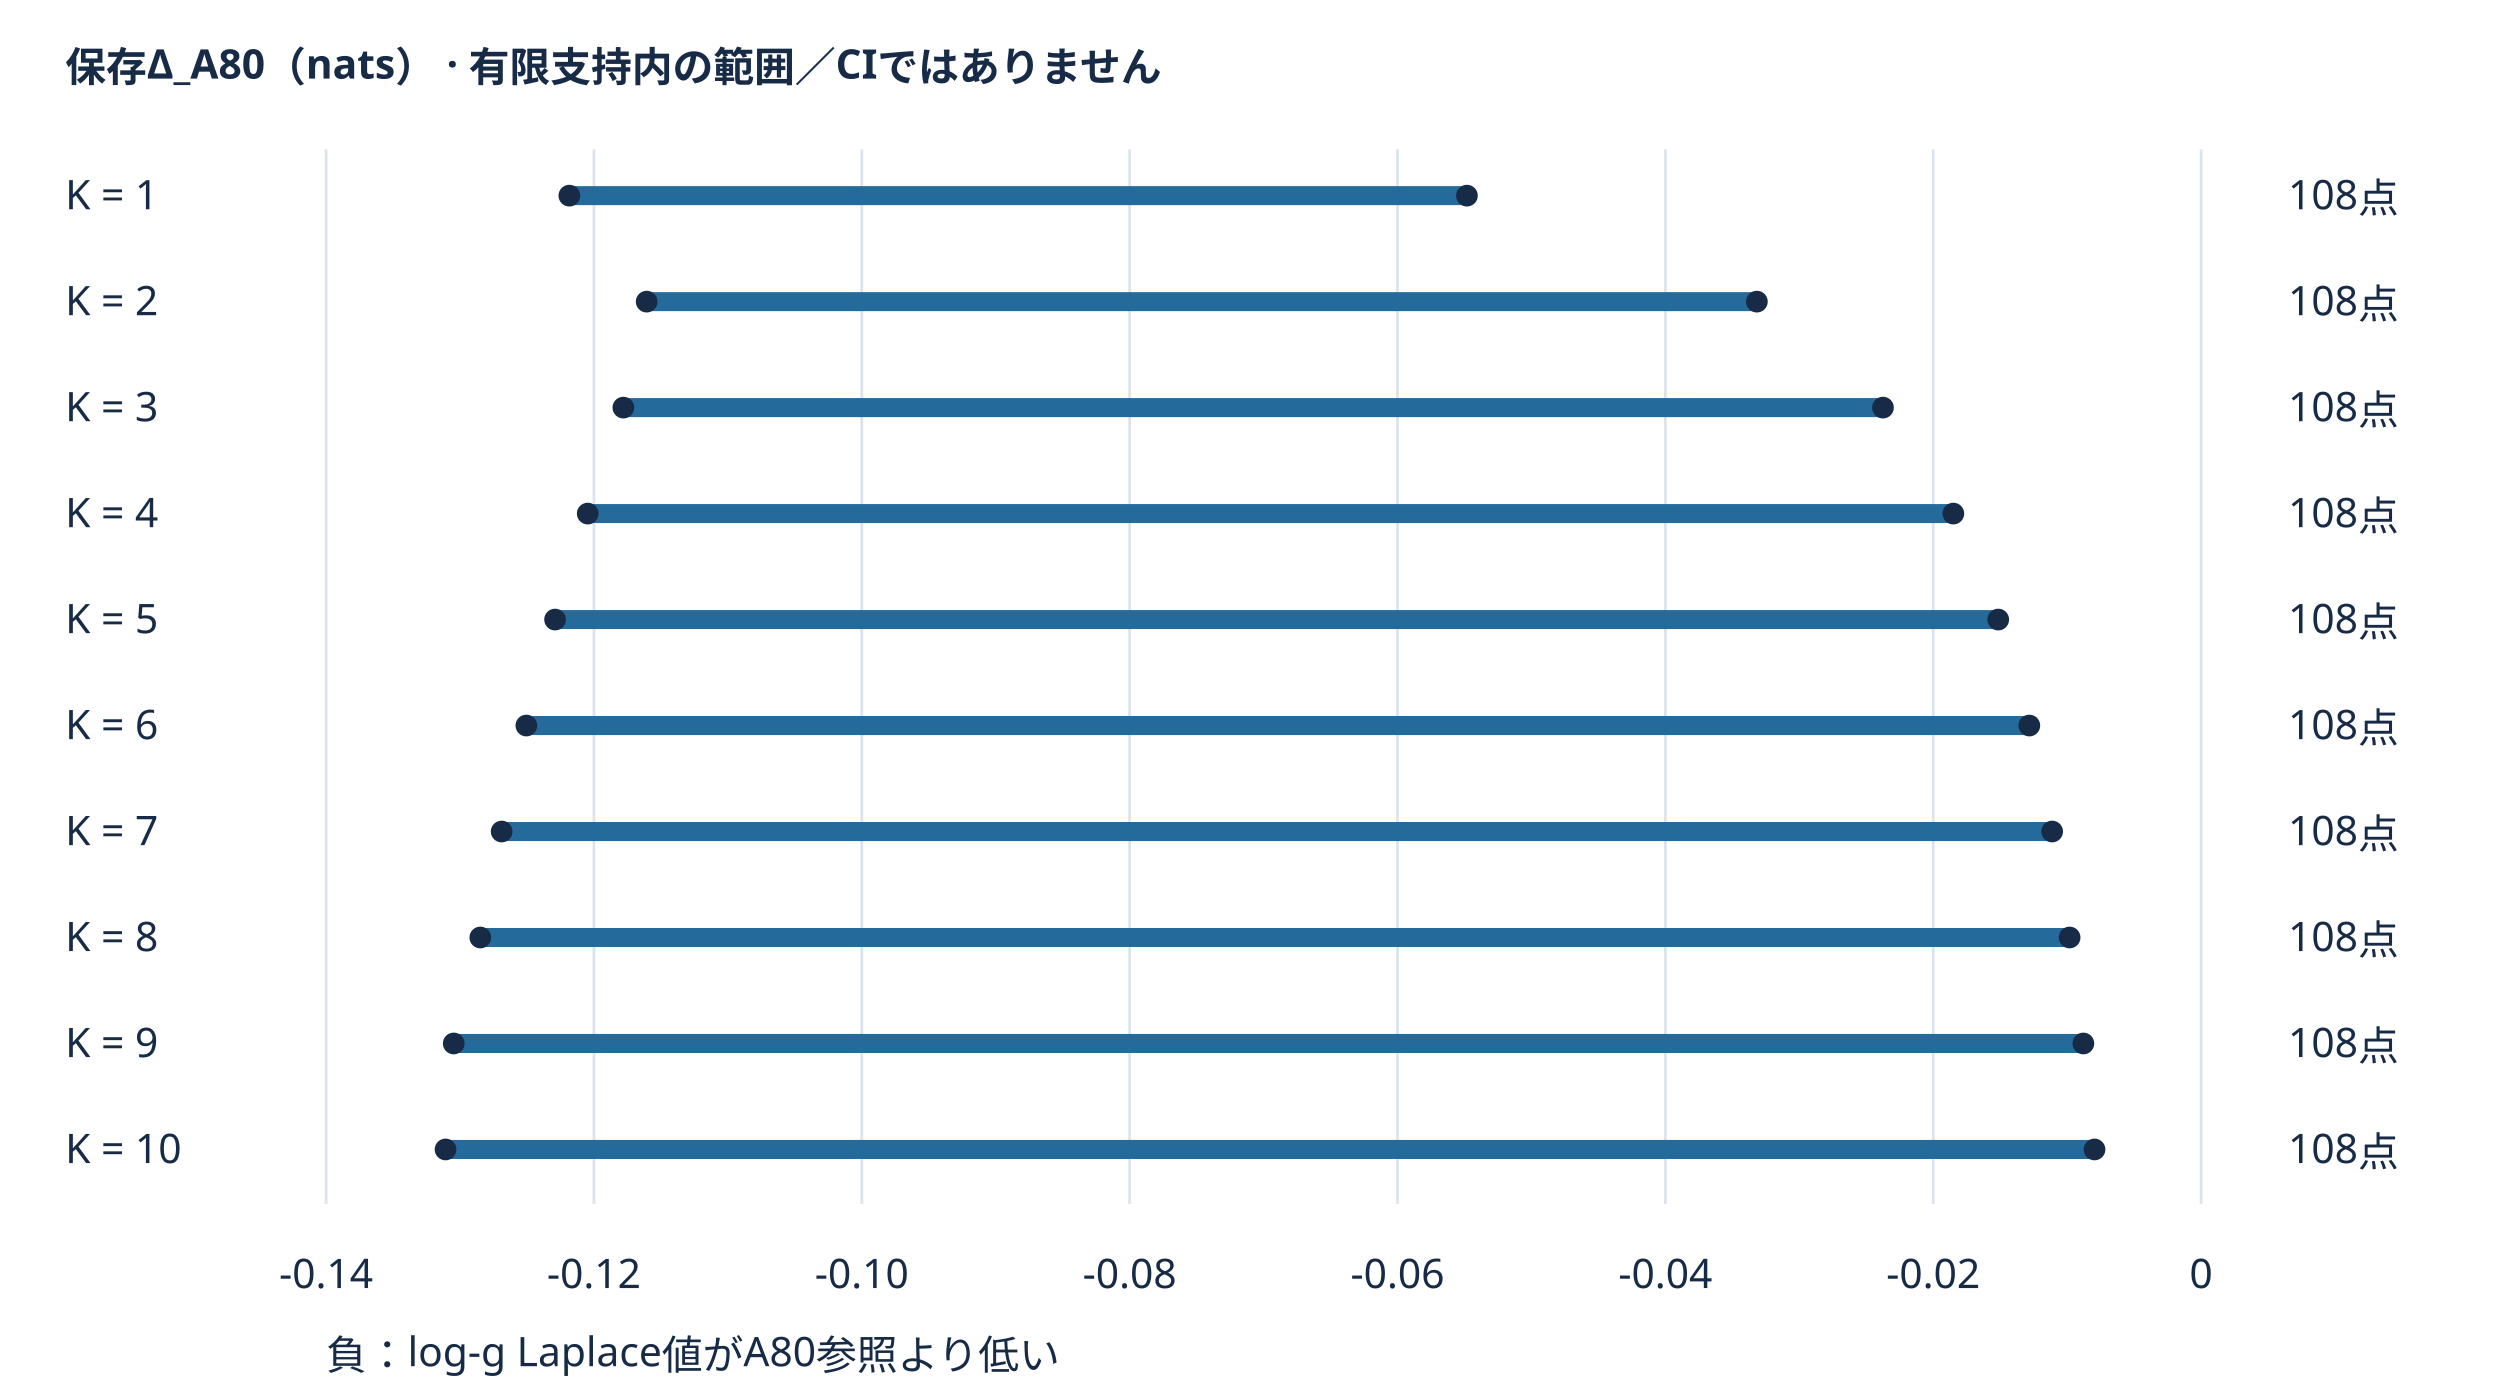
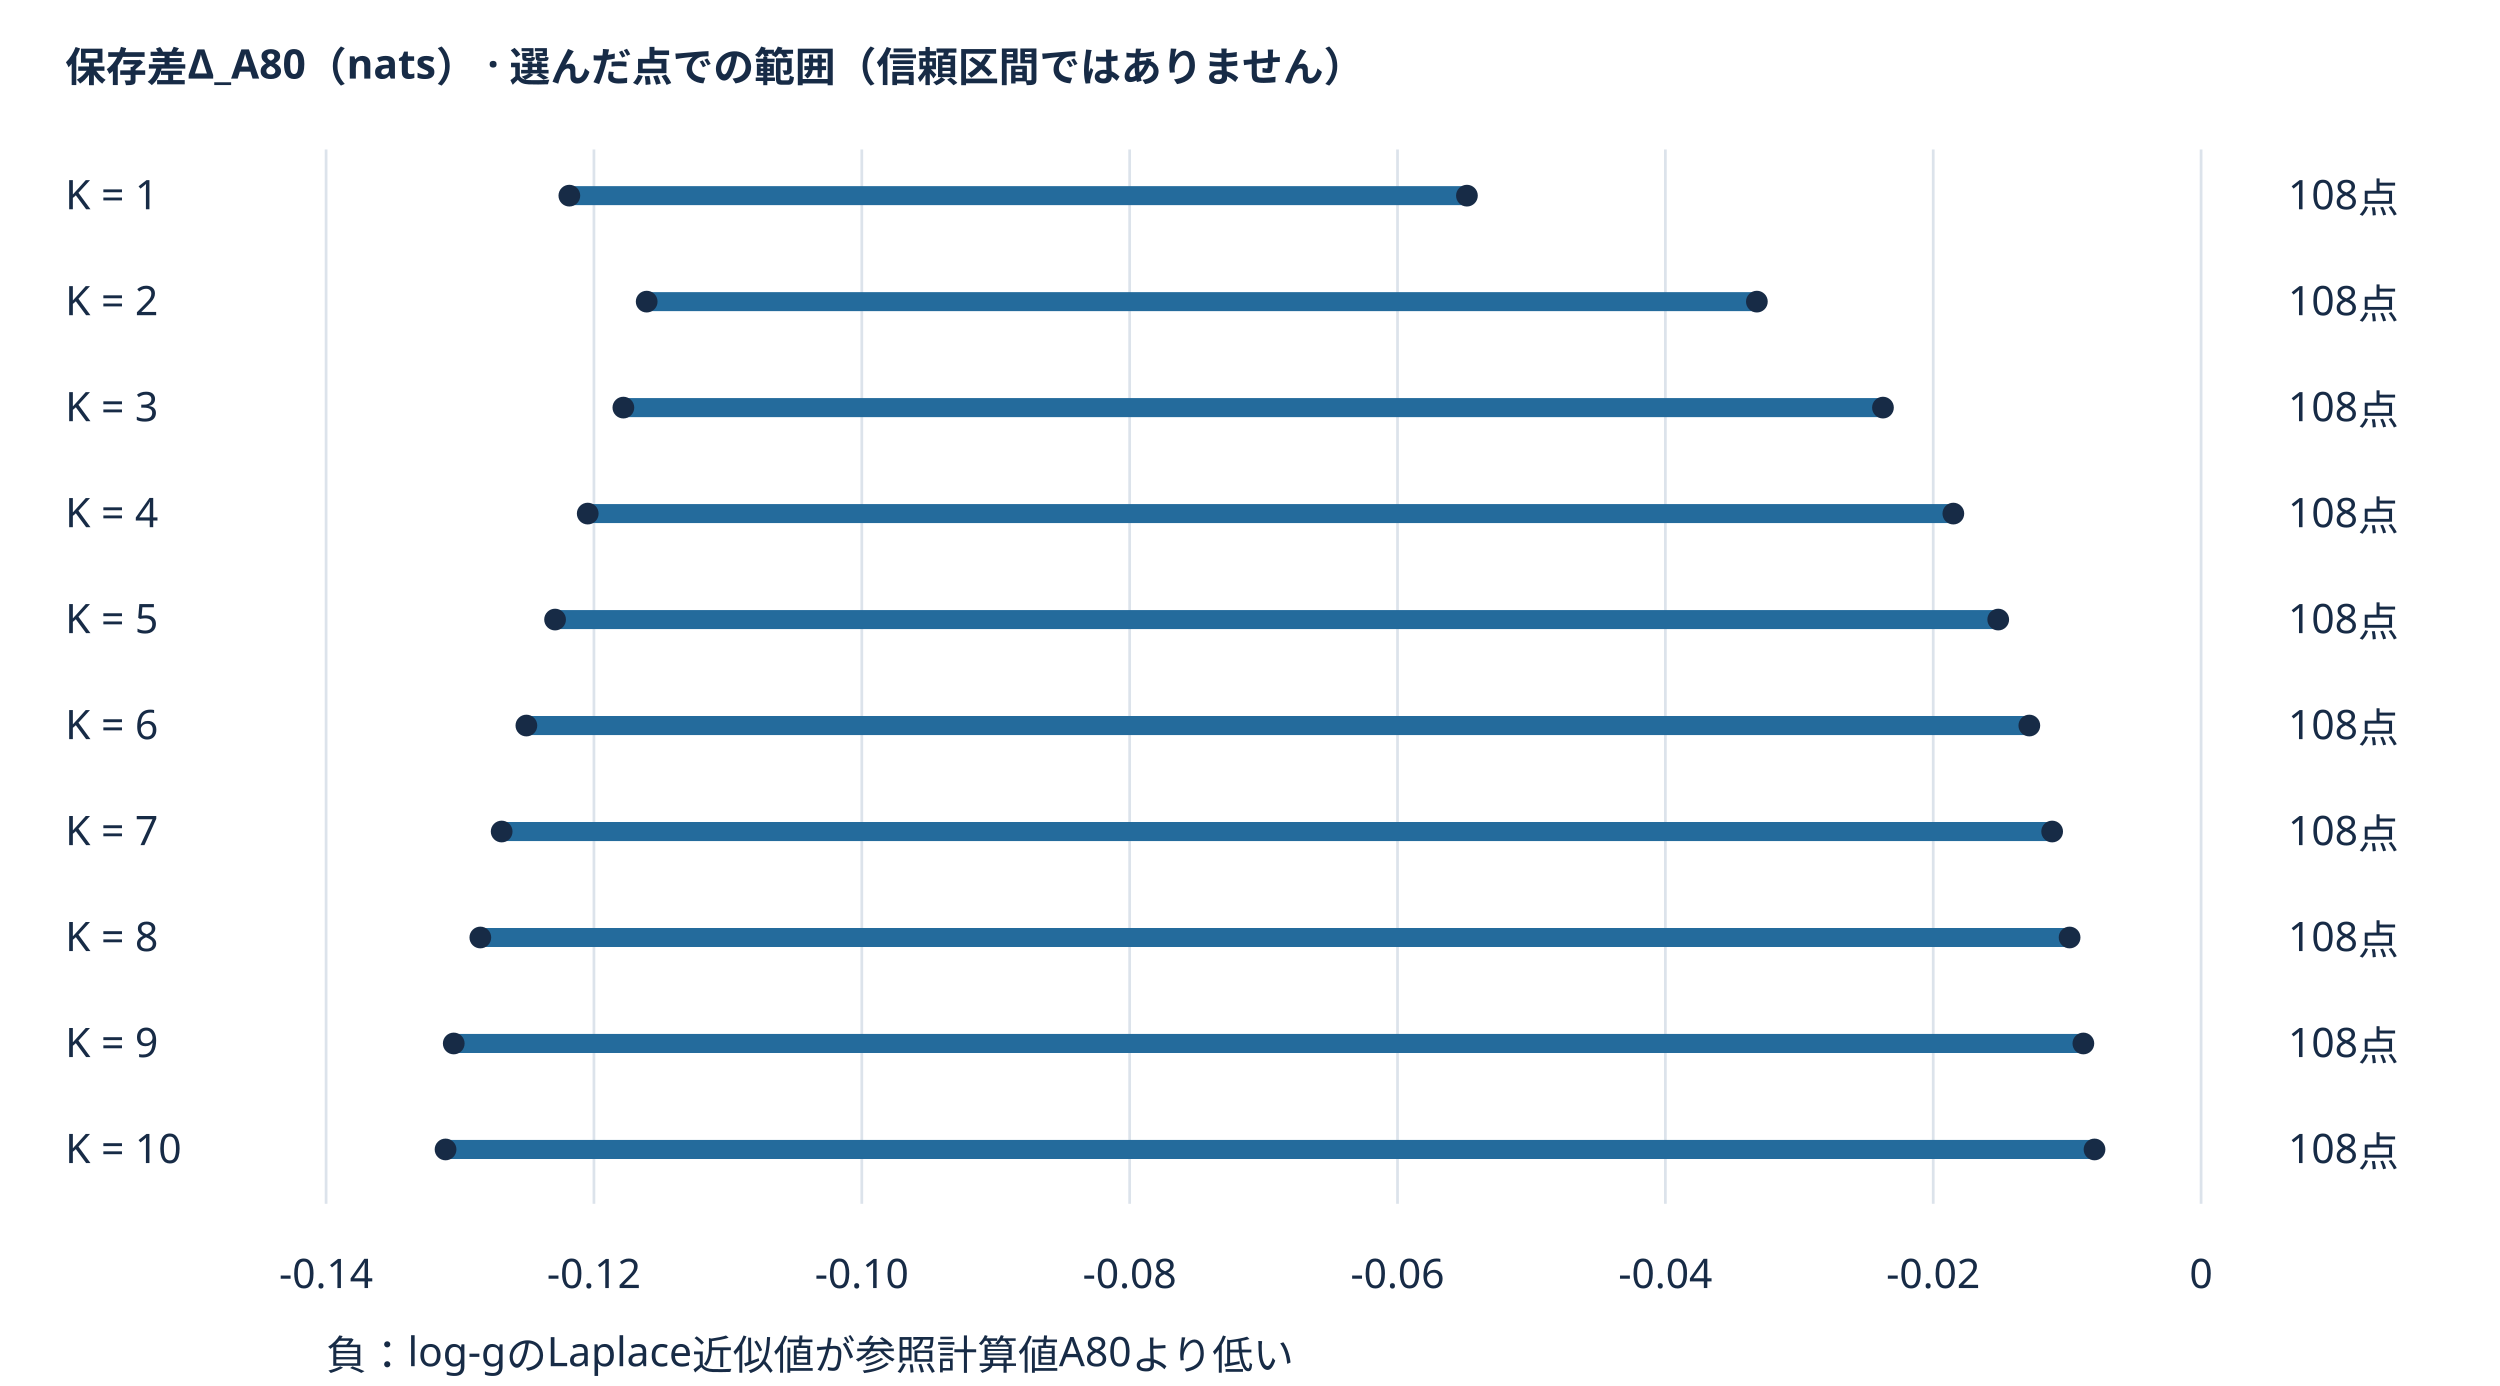
<svg xmlns="http://www.w3.org/2000/svg" viewBox="0 0 920 510" role="img" aria-labelledby="title desc">
  <style>svg{font-family:system-ui,sans-serif;background:#fff;color:#172b46}text{fill:currentColor;font-size:15px}.grid{stroke:#dce3eb}.bar{stroke:#246b9c;stroke-width:7;stroke-linecap:round}.dot{fill:#172b46}@media(prefers-color-scheme:dark){svg{background:#152132;color:#e5edf7}.grid{stroke:#3b4b60}.bar{stroke:#71c7ef}.dot{fill:#e5edf7}}</style>
-   <text x="24" y="30" font-weight="700">保存Δ_A80（nats） · 有限支持内の範囲／CIではありません</text>
+   <text x="24" y="30" font-weight="700">保存差Δ_A80（nats） · 選んだ点での範囲（信頼区間ではありません）</text>
  <line class="grid" x1="120.000" y1="55" x2="120.000" y2="443" />
  <text x="120.000" y="474" text-anchor="middle">-0.14</text>
  <line class="grid" x1="218.571" y1="55" x2="218.571" y2="443" />
  <text x="218.571" y="474" text-anchor="middle">-0.12</text>
  <line class="grid" x1="317.143" y1="55" x2="317.143" y2="443" />
  <text x="317.143" y="474" text-anchor="middle">-0.10</text>
  <line class="grid" x1="415.714" y1="55" x2="415.714" y2="443" />
  <text x="415.714" y="474" text-anchor="middle">-0.08</text>
  <line class="grid" x1="514.286" y1="55" x2="514.286" y2="443" />
  <text x="514.286" y="474" text-anchor="middle">-0.06</text>
  <line class="grid" x1="612.857" y1="55" x2="612.857" y2="443" />
  <text x="612.857" y="474" text-anchor="middle">-0.04</text>
  <line class="grid" x1="711.429" y1="55" x2="711.429" y2="443" />
  <text x="711.429" y="474" text-anchor="middle">-0.02</text>
  <line class="grid" x1="810.000" y1="55" x2="810.000" y2="443" />
  <text x="810.000" y="474" text-anchor="middle">0</text>
  <text x="24" y="77">K = 1</text>
  <line class="bar" x1="209.521" y1="72" x2="539.829" y2="72" />
  <circle class="dot" cx="209.521" cy="72" r="4" />
  <circle class="dot" cx="539.829" cy="72" r="4" />
  <text x="842" y="77">108点</text>
  <text x="24" y="116">K = 2</text>
  <line class="bar" x1="237.979" y1="111" x2="646.528" y2="111" />
  <circle class="dot" cx="237.979" cy="111" r="4" />
  <circle class="dot" cx="646.528" cy="111" r="4" />
  <text x="842" y="116">108点</text>
  <text x="24" y="155">K = 3</text>
  <line class="bar" x1="229.400" y1="150" x2="692.929" y2="150" />
  <circle class="dot" cx="229.400" cy="150" r="4" />
  <circle class="dot" cx="692.929" cy="150" r="4" />
  <text x="842" y="155">108点</text>
  <text x="24" y="194">K = 4</text>
  <line class="bar" x1="216.284" y1="189" x2="718.831" y2="189" />
  <circle class="dot" cx="216.284" cy="189" r="4" />
  <circle class="dot" cx="718.831" cy="189" r="4" />
  <text x="842" y="194">108点</text>
  <text x="24" y="233">K = 5</text>
  <line class="bar" x1="204.268" y1="228" x2="735.348" y2="228" />
  <circle class="dot" cx="204.268" cy="228" r="4" />
  <circle class="dot" cx="735.348" cy="228" r="4" />
  <text x="842" y="233">108点</text>
  <text x="24" y="272">K = 6</text>
  <line class="bar" x1="193.708" y1="267" x2="746.794" y2="267" />
  <circle class="dot" cx="193.708" cy="267" r="4" />
  <circle class="dot" cx="746.794" cy="267" r="4" />
  <text x="842" y="272">108点</text>
  <text x="24" y="311">K = 7</text>
  <line class="bar" x1="184.612" y1="306" x2="755.190" y2="306" />
  <circle class="dot" cx="184.612" cy="306" r="4" />
  <circle class="dot" cx="755.190" cy="306" r="4" />
  <text x="842" y="311">108点</text>
  <text x="24" y="350">K = 8</text>
  <line class="bar" x1="176.761" y1="345" x2="761.612" y2="345" />
  <circle class="dot" cx="176.761" cy="345" r="4" />
  <circle class="dot" cx="761.612" cy="345" r="4" />
  <text x="842" y="350">108点</text>
  <text x="24" y="389">K = 9</text>
  <line class="bar" x1="166.978" y1="384" x2="766.680" y2="384" />
  <circle class="dot" cx="166.978" cy="384" r="4" />
  <circle class="dot" cx="766.680" cy="384" r="4" />
  <text x="842" y="389">108点</text>
  <text x="24" y="428">K = 10</text>
  <line class="bar" x1="163.963" y1="423" x2="770.782" y2="423" />
  <circle class="dot" cx="163.963" cy="423" r="4" />
  <circle class="dot" cx="770.782" cy="423" r="4" />
  <text x="842" y="428">108点</text>
-   <text x="120" y="504">負：log-g Laplace値がA80参照より低い</text>
+   <text x="120" y="504">負：log-gのLaplace近似値が参照計算値A80より低い</text>
</svg>
